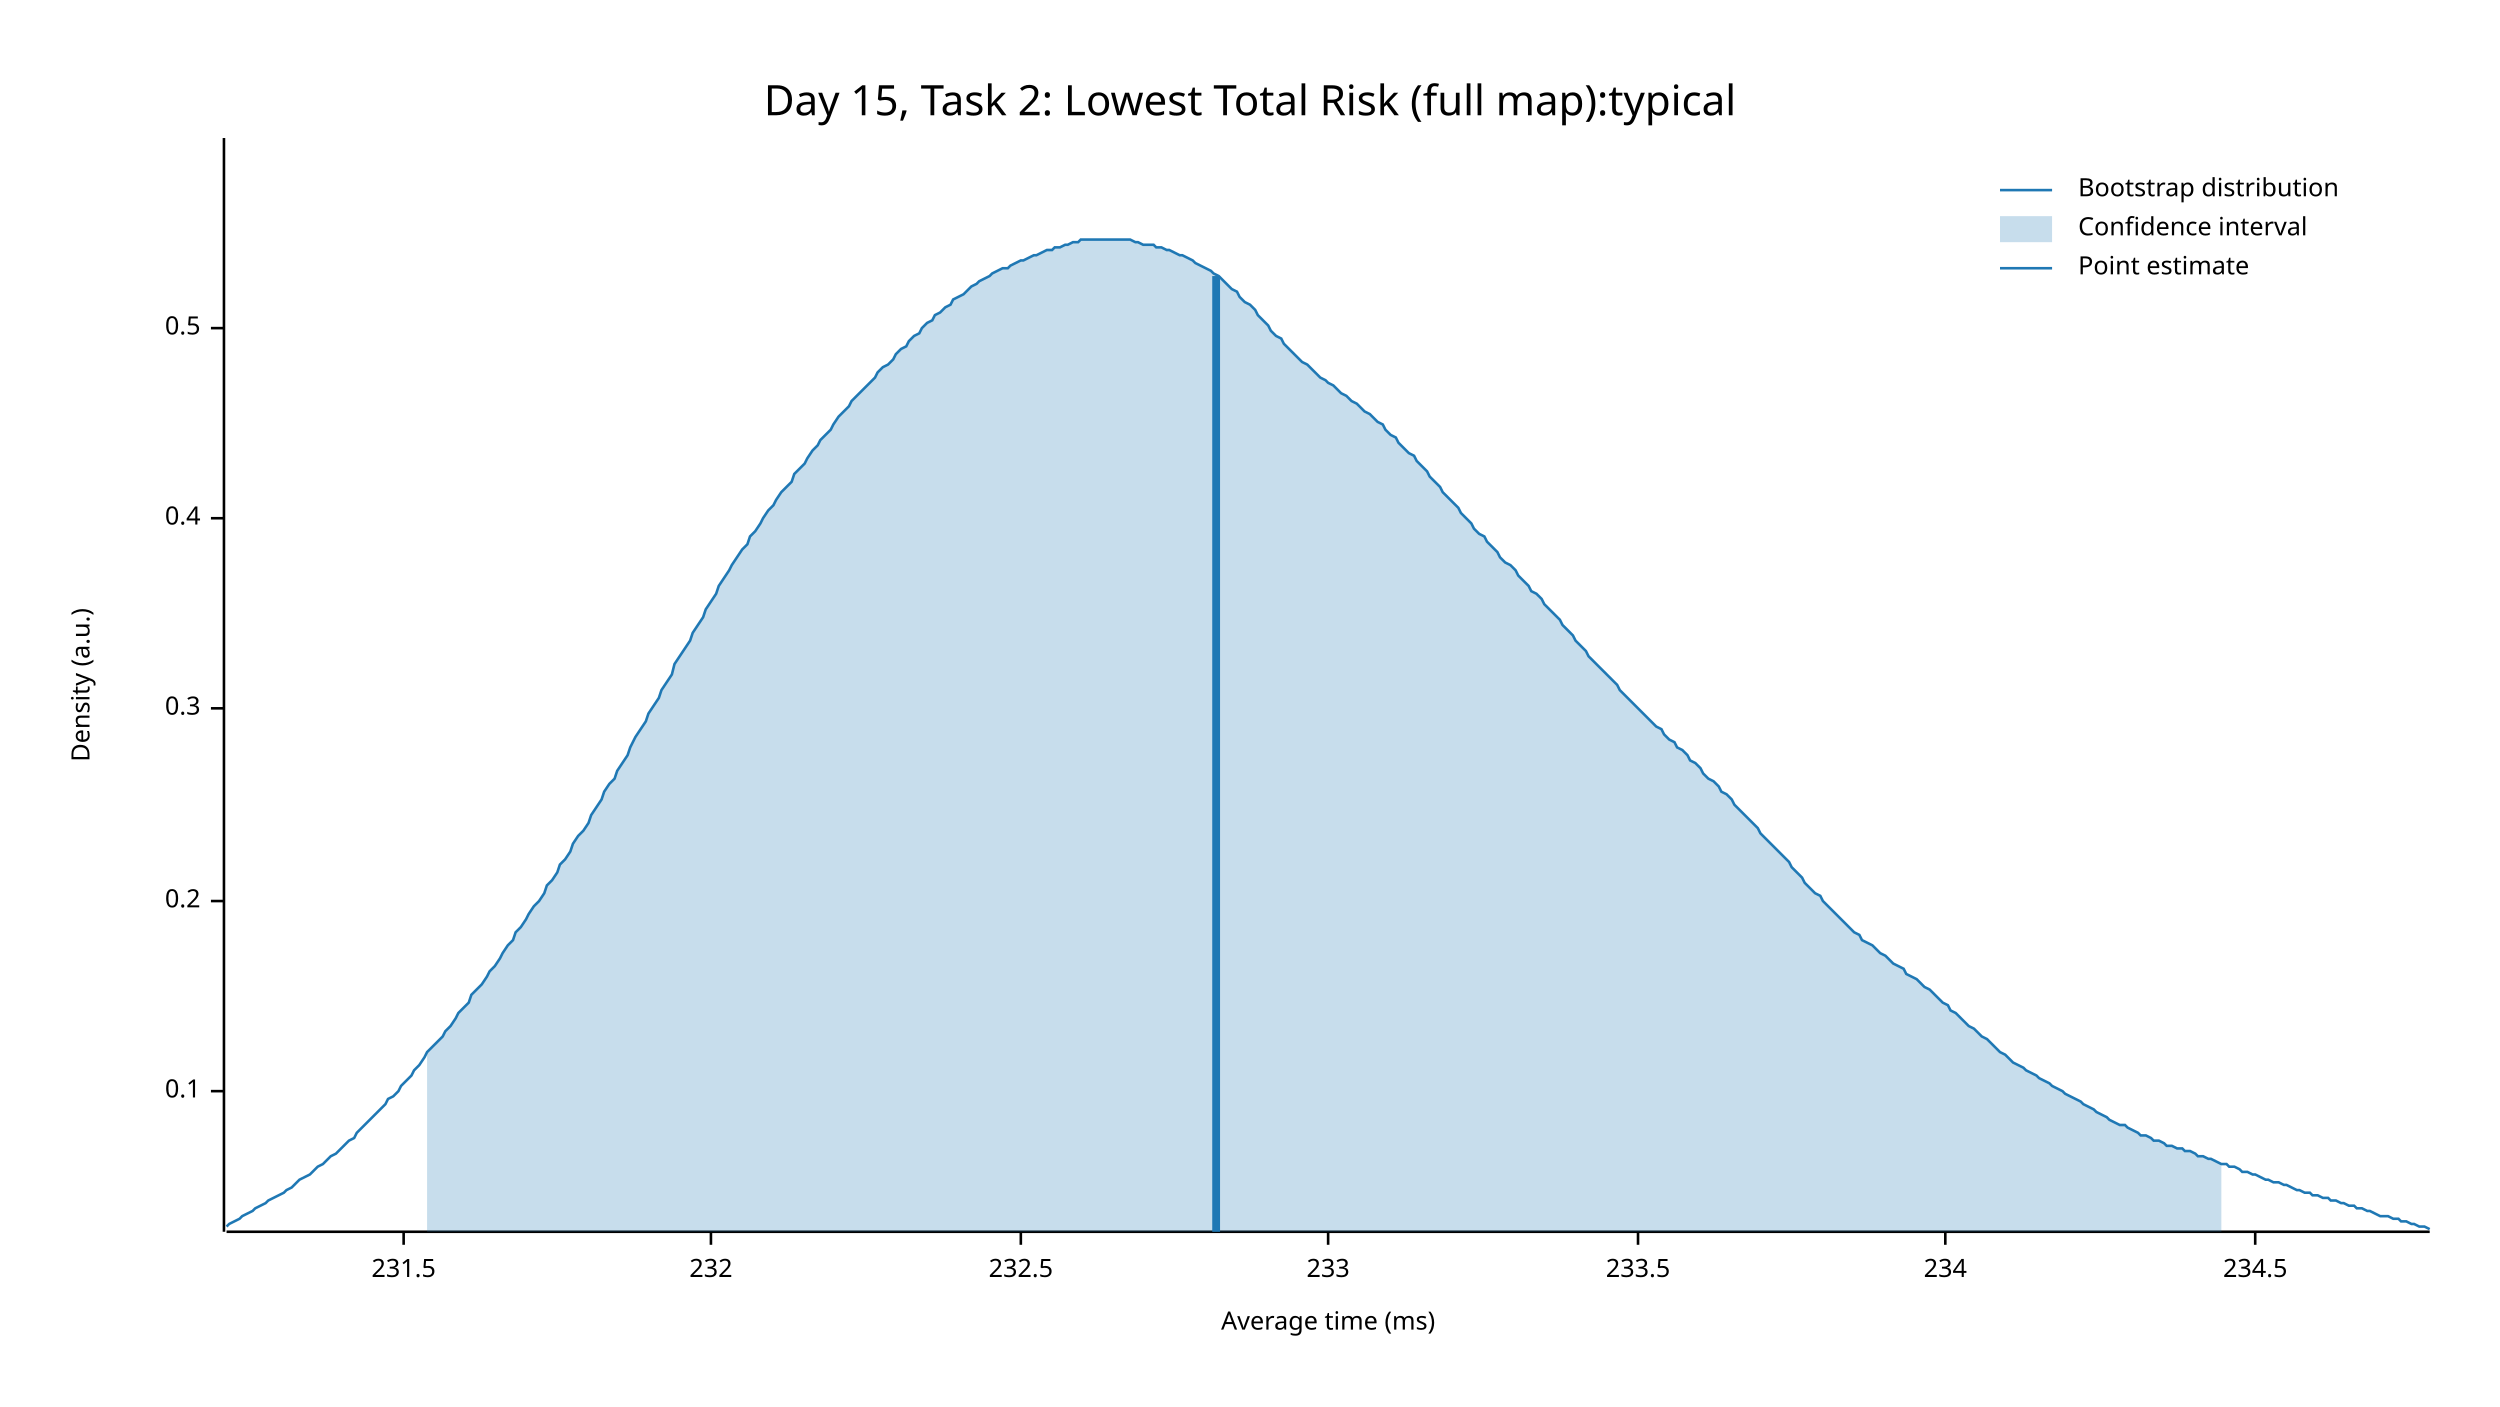
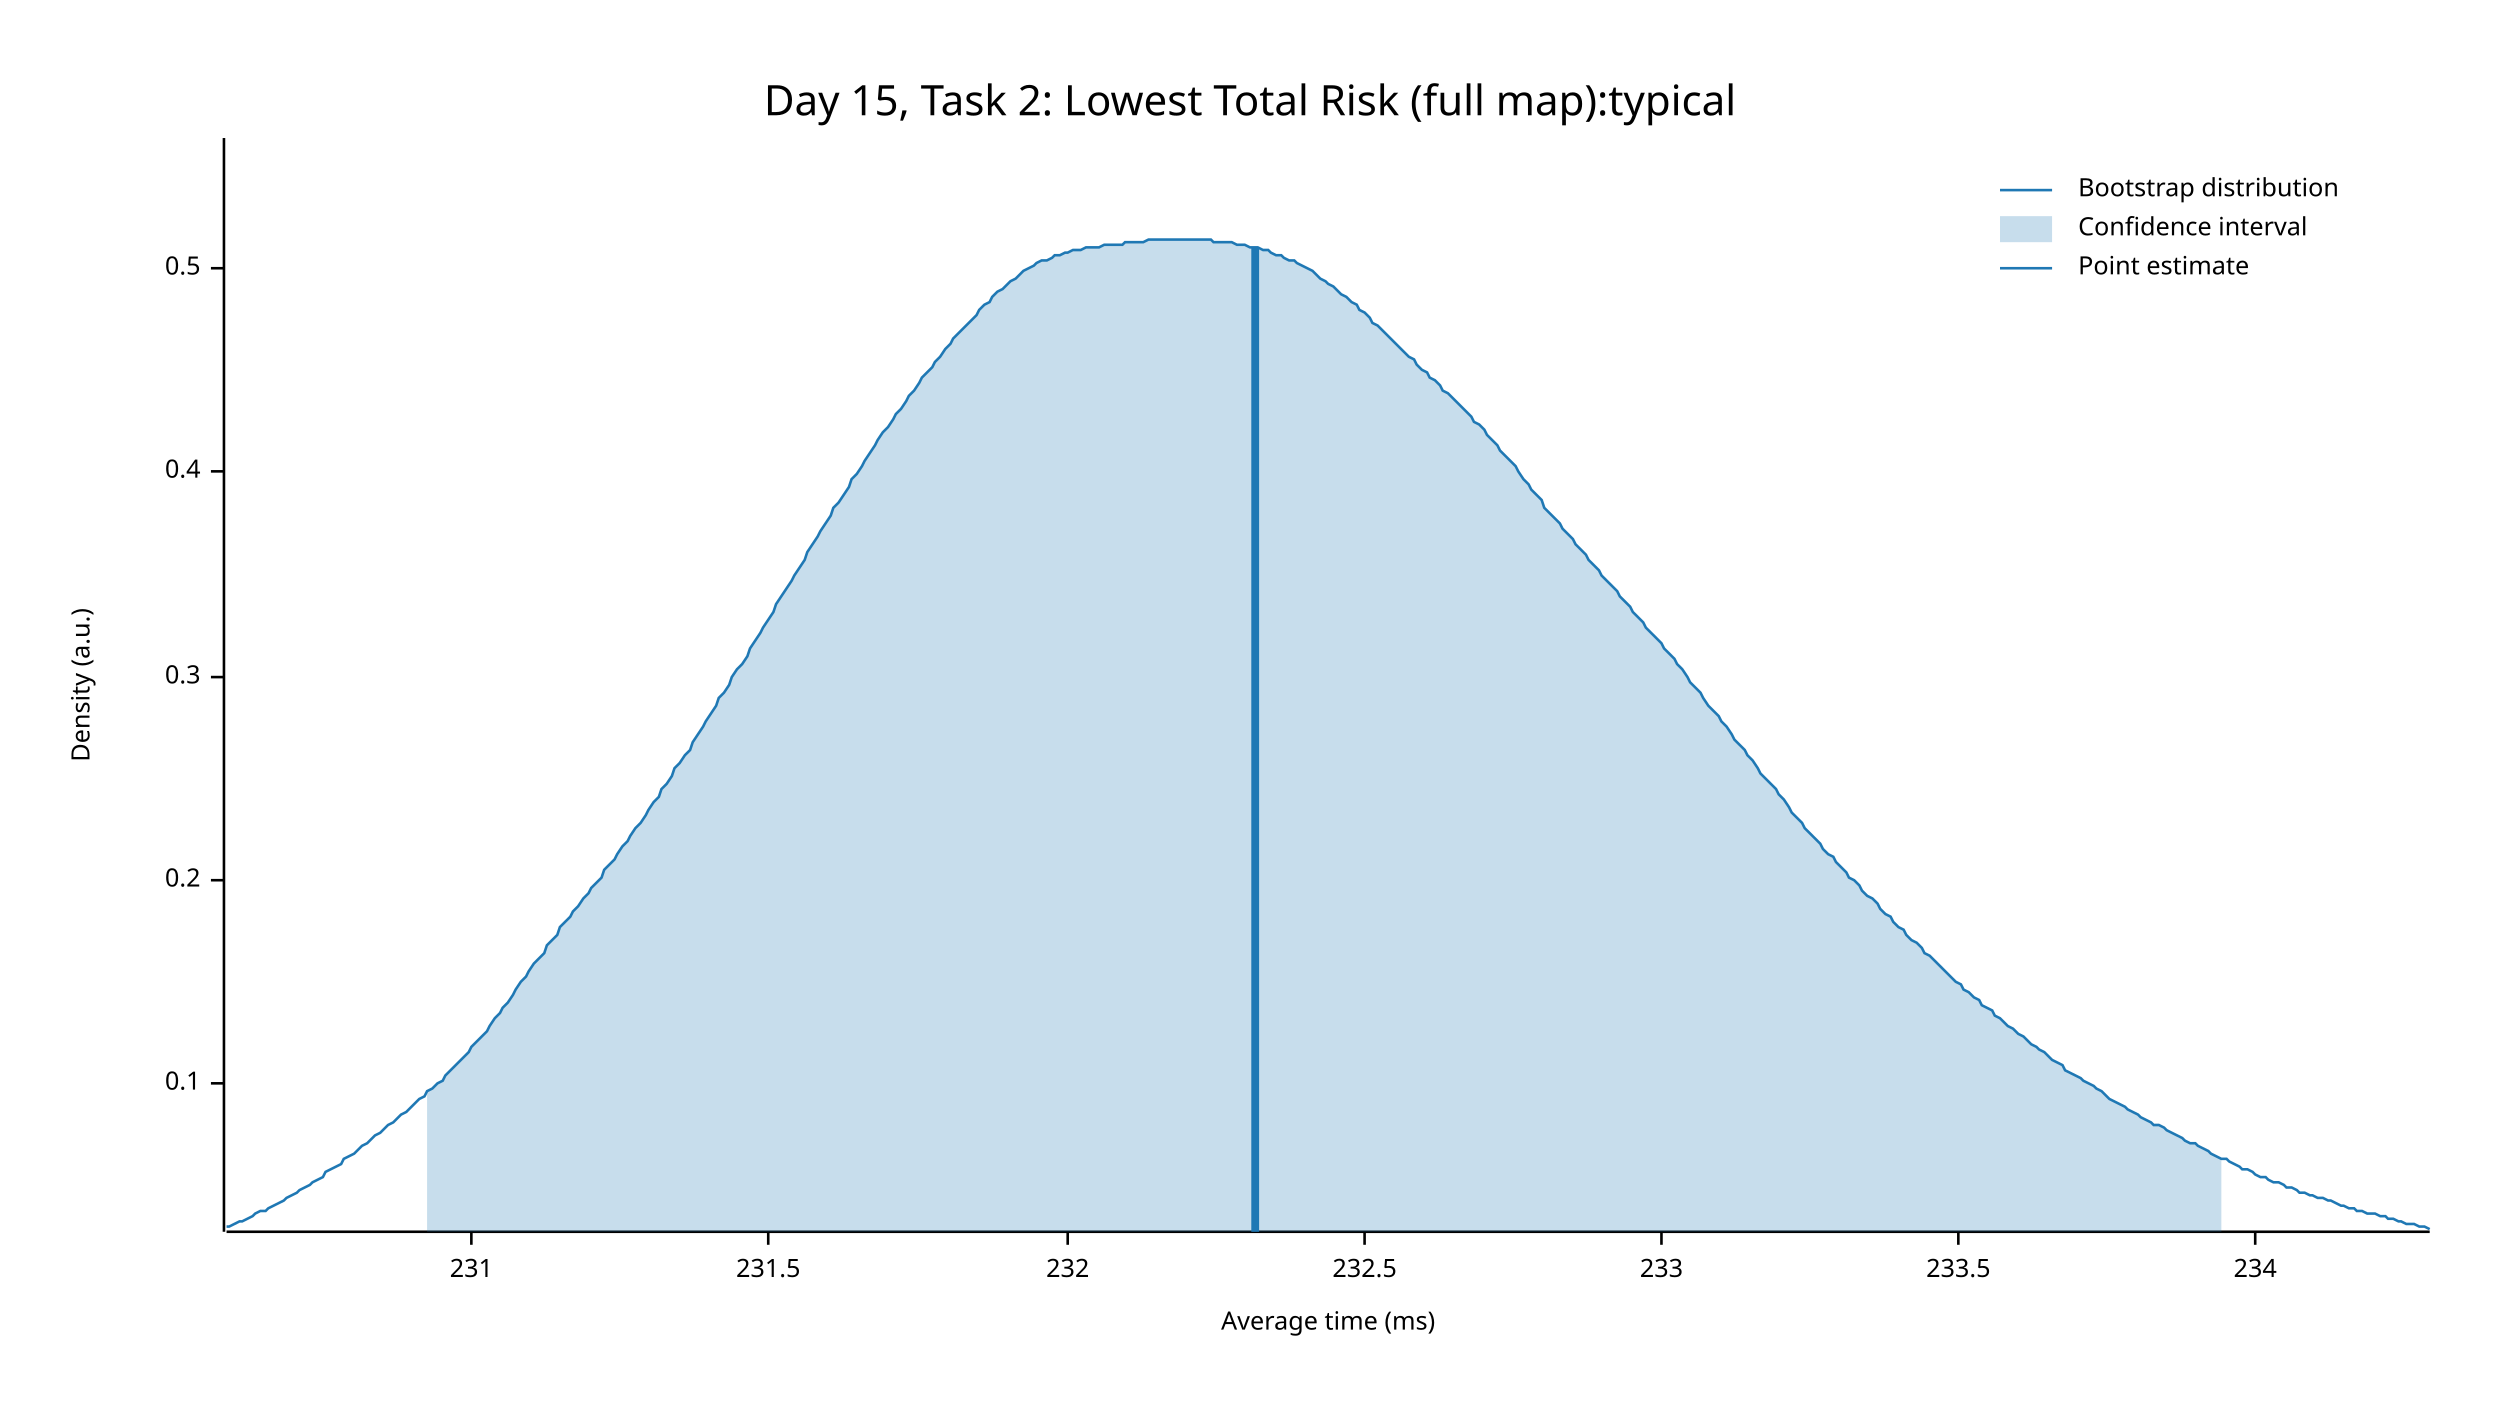
<svg xmlns="http://www.w3.org/2000/svg" width="960" height="540" viewBox="0 0 960 540">
  <text x="480" y="32" dy="0.76em" text-anchor="middle" font-family="sans-serif" font-size="16.129" opacity="1" fill="#000000">
Day 15, Task 2: Lowest Total Risk (full map):typical
</text>
  <text x="27" y="263" dy="0.76em" text-anchor="middle" font-family="sans-serif" font-size="9.677" opacity="1" fill="#000000" transform="rotate(270, 27, 263)">
Density (a.u.)
</text>
  <text x="510" y="513" dy="-0.5ex" text-anchor="middle" font-family="sans-serif" font-size="9.677" opacity="1" fill="#000000">
Average time (ms)
</text>
  <polyline fill="none" opacity="1" stroke="#000000" stroke-width="1" points="86,53 86,473 " />
-   <text x="77" y="419" dy="0.5ex" text-anchor="end" font-family="sans-serif" font-size="9.677" opacity="1" fill="#000000">
+   <text x="77" y="416" dy="0.5ex" text-anchor="end" font-family="sans-serif" font-size="9.677" opacity="1" fill="#000000">
0.1
</text>
-   <polyline fill="none" opacity="1" stroke="#000000" stroke-width="1" points="81,419 86,419 " />
-   <text x="77" y="346" dy="0.5ex" text-anchor="end" font-family="sans-serif" font-size="9.677" opacity="1" fill="#000000">
+   <polyline fill="none" opacity="1" stroke="#000000" stroke-width="1" points="81,416 86,416 " />
+   <text x="77" y="338" dy="0.5ex" text-anchor="end" font-family="sans-serif" font-size="9.677" opacity="1" fill="#000000">
0.2
</text>
-   <polyline fill="none" opacity="1" stroke="#000000" stroke-width="1" points="81,346 86,346 " />
-   <text x="77" y="272" dy="0.5ex" text-anchor="end" font-family="sans-serif" font-size="9.677" opacity="1" fill="#000000">
+   <polyline fill="none" opacity="1" stroke="#000000" stroke-width="1" points="81,338 86,338 " />
+   <text x="77" y="260" dy="0.5ex" text-anchor="end" font-family="sans-serif" font-size="9.677" opacity="1" fill="#000000">
0.3
</text>
-   <polyline fill="none" opacity="1" stroke="#000000" stroke-width="1" points="81,272 86,272 " />
-   <text x="77" y="199" dy="0.5ex" text-anchor="end" font-family="sans-serif" font-size="9.677" opacity="1" fill="#000000">
+   <polyline fill="none" opacity="1" stroke="#000000" stroke-width="1" points="81,260 86,260 " />
+   <text x="77" y="181" dy="0.5ex" text-anchor="end" font-family="sans-serif" font-size="9.677" opacity="1" fill="#000000">
0.4
</text>
-   <polyline fill="none" opacity="1" stroke="#000000" stroke-width="1" points="81,199 86,199 " />
-   <text x="77" y="126" dy="0.5ex" text-anchor="end" font-family="sans-serif" font-size="9.677" opacity="1" fill="#000000">
+   <polyline fill="none" opacity="1" stroke="#000000" stroke-width="1" points="81,181 86,181 " />
+   <text x="77" y="103" dy="0.5ex" text-anchor="end" font-family="sans-serif" font-size="9.677" opacity="1" fill="#000000">
0.5
</text>
-   <polyline fill="none" opacity="1" stroke="#000000" stroke-width="1" points="81,126 86,126 " />
+   <polyline fill="none" opacity="1" stroke="#000000" stroke-width="1" points="81,103 86,103 " />
  <polyline fill="none" opacity="1" stroke="#000000" stroke-width="1" points="87,473 933,473 " />
-   <text x="155" y="483" dy="0.76em" text-anchor="middle" font-family="sans-serif" font-size="9.677" opacity="1" fill="#000000">
+   <text x="181" y="483" dy="0.76em" text-anchor="middle" font-family="sans-serif" font-size="9.677" opacity="1" fill="#000000">
+ 231
+ </text>
+   <polyline fill="none" opacity="1" stroke="#000000" stroke-width="1" points="181,473 181,478 " />
+   <text x="295" y="483" dy="0.76em" text-anchor="middle" font-family="sans-serif" font-size="9.677" opacity="1" fill="#000000">
231.5
</text>
-   <polyline fill="none" opacity="1" stroke="#000000" stroke-width="1" points="155,473 155,478 " />
-   <text x="273" y="483" dy="0.76em" text-anchor="middle" font-family="sans-serif" font-size="9.677" opacity="1" fill="#000000">
+   <polyline fill="none" opacity="1" stroke="#000000" stroke-width="1" points="295,473 295,478 " />
+   <text x="410" y="483" dy="0.76em" text-anchor="middle" font-family="sans-serif" font-size="9.677" opacity="1" fill="#000000">
232
</text>
-   <polyline fill="none" opacity="1" stroke="#000000" stroke-width="1" points="273,473 273,478 " />
-   <text x="392" y="483" dy="0.76em" text-anchor="middle" font-family="sans-serif" font-size="9.677" opacity="1" fill="#000000">
+   <polyline fill="none" opacity="1" stroke="#000000" stroke-width="1" points="410,473 410,478 " />
+   <text x="524" y="483" dy="0.76em" text-anchor="middle" font-family="sans-serif" font-size="9.677" opacity="1" fill="#000000">
232.5
</text>
-   <polyline fill="none" opacity="1" stroke="#000000" stroke-width="1" points="392,473 392,478 " />
-   <text x="510" y="483" dy="0.76em" text-anchor="middle" font-family="sans-serif" font-size="9.677" opacity="1" fill="#000000">
+   <polyline fill="none" opacity="1" stroke="#000000" stroke-width="1" points="524,473 524,478 " />
+   <text x="638" y="483" dy="0.76em" text-anchor="middle" font-family="sans-serif" font-size="9.677" opacity="1" fill="#000000">
233
</text>
-   <polyline fill="none" opacity="1" stroke="#000000" stroke-width="1" points="510,473 510,478 " />
-   <text x="629" y="483" dy="0.76em" text-anchor="middle" font-family="sans-serif" font-size="9.677" opacity="1" fill="#000000">
+   <polyline fill="none" opacity="1" stroke="#000000" stroke-width="1" points="638,473 638,478 " />
+   <text x="752" y="483" dy="0.76em" text-anchor="middle" font-family="sans-serif" font-size="9.677" opacity="1" fill="#000000">
233.5
</text>
-   <polyline fill="none" opacity="1" stroke="#000000" stroke-width="1" points="629,473 629,478 " />
-   <text x="747" y="483" dy="0.76em" text-anchor="middle" font-family="sans-serif" font-size="9.677" opacity="1" fill="#000000">
+   <polyline fill="none" opacity="1" stroke="#000000" stroke-width="1" points="752,473 752,478 " />
+   <text x="866" y="483" dy="0.76em" text-anchor="middle" font-family="sans-serif" font-size="9.677" opacity="1" fill="#000000">
234
</text>
-   <polyline fill="none" opacity="1" stroke="#000000" stroke-width="1" points="747,473 747,478 " />
-   <text x="866" y="483" dy="0.76em" text-anchor="middle" font-family="sans-serif" font-size="9.677" opacity="1" fill="#000000">
- 234.5
- </text>
  <polyline fill="none" opacity="1" stroke="#000000" stroke-width="1" points="866,473 866,478 " />
-   <polyline fill="none" opacity="1" stroke="#1F78B4" stroke-width="1" points="87,471 88,470 90,469 92,468 93,467 95,466 97,465 98,464 100,463 102,462 103,461 105,460 107,459 109,458 110,457 112,456 114,454 115,453 117,452 119,451 120,450 122,448 124,447 125,446 127,444 129,443 131,441 132,440 134,438 136,437 137,435 139,433 141,431 142,430 144,428 146,426 148,424 149,422 151,421 153,419 154,417 156,415 158,413 159,411 161,409 163,406 164,404 166,402 168,400 170,398 171,396 173,394 175,391 176,389 178,387 180,385 181,382 183,380 185,378 187,375 188,373 190,371 192,368 193,366 195,363 197,361 198,358 200,356 202,353 203,351 205,348 207,346 209,343 210,340 212,338 214,335 215,332 217,330 219,327 220,324 222,321 224,319 226,316 227,313 229,310 231,307 232,304 234,301 236,299 237,296 239,293 241,290 242,287 244,283 246,280 248,277 249,274 251,271 253,268 254,265 256,262 258,259 259,255 261,252 263,249 265,246 266,243 268,240 270,237 271,234 273,231 275,228 276,225 278,222 280,219 281,217 283,214 285,211 287,209 288,206 290,204 292,201 293,199 295,196 297,194 298,192 300,189 302,187 304,185 305,182 307,180 309,178 310,176 312,173 314,171 315,169 317,167 319,165 320,163 322,160 324,158 326,156 327,154 329,152 331,150 332,149 334,147 336,145 337,143 339,141 341,140 343,138 344,136 346,134 348,133 349,131 351,129 353,128 354,126 356,124 358,123 359,121 361,120 363,118 365,117 366,115 368,114 370,113 371,112 373,110 375,109 376,108 378,107 380,106 381,105 383,104 385,103 387,103 388,102 390,101 392,100 393,100 395,99 397,98 398,98 400,97 402,96 404,96 405,95 407,95 409,94 410,94 412,93 414,93 415,92 417,92 419,92 420,92 422,92 424,92 426,92 427,92 429,92 431,92 432,92 434,92 436,93 437,93 439,94 441,94 443,94 444,95 446,95 448,96 449,96 451,97 453,98 454,98 456,99 458,100 459,101 461,102 463,103 465,104 466,105 468,106 470,108 471,109 473,111 475,112 476,114 478,116 480,117 482,119 483,121 485,123 487,125 488,127 490,129 492,130 493,132 495,134 497,136 498,137 500,139 502,140 504,142 505,143 507,145 509,146 510,147 512,148 514,150 515,151 517,152 519,154 521,155 522,156 524,158 526,159 527,160 529,162 531,163 532,165 534,167 536,168 537,170 539,172 541,174 543,175 544,177 546,179 548,181 549,183 551,185 553,187 554,189 556,191 558,193 560,195 561,197 563,199 565,201 566,203 568,205 570,206 571,208 573,210 575,212 576,214 578,216 580,217 582,219 583,221 585,223 587,225 588,227 590,228 592,230 593,232 595,234 597,236 599,238 600,240 602,242 604,244 605,246 607,248 609,250 610,252 612,254 614,256 615,257 617,259 619,261 621,263 622,265 624,267 626,269 627,270 629,272 631,274 632,275 634,277 636,279 638,280 639,282 641,284 643,285 644,287 646,288 648,290 649,292 651,293 653,295 654,297 656,299 658,300 660,302 661,304 663,305 665,307 666,309 668,311 670,313 671,314 673,316 675,318 676,320 678,322 680,324 682,326 683,327 685,329 687,331 688,333 690,335 692,337 693,339 695,341 697,343 699,344 700,346 702,348 704,350 705,351 707,353 709,355 710,356 712,358 714,359 715,361 717,362 719,363 721,365 722,366 724,367 726,369 727,370 729,371 731,372 732,374 734,375 736,376 738,378 739,379 741,380 743,382 744,383 746,385 748,386 749,388 751,389 753,391 754,392 756,394 758,395 760,397 761,398 763,399 765,401 766,402 768,404 770,405 771,406 773,408 775,409 777,410 778,411 780,412 782,413 783,414 785,415 787,416 788,417 790,418 792,419 793,420 795,421 797,422 799,423 800,424 802,425 804,426 805,427 807,428 809,429 810,430 812,431 814,432 816,432 817,433 819,434 821,435 822,436 824,436 826,437 827,438 829,438 831,439 832,440 834,440 836,441 838,441 839,442 841,442 843,443 844,444 846,444 848,445 849,445 851,446 853,447 855,447 856,448 858,448 860,449 861,450 863,450 865,451 866,451 868,452 870,453 871,453 873,454 875,454 877,455 878,455 880,456 882,457 883,457 885,458 887,458 888,459 890,459 892,460 894,460 895,461 897,461 899,462 900,462 902,463 904,463 905,464 907,464 909,465 910,465 912,466 914,467 916,467 917,467 919,468 921,468 922,469 924,469 926,470 927,470 929,471 931,471 933,472 " />
-   <polygon opacity="0.25" fill="#1F78B4" points="164,404 166,402 168,400 170,398 171,396 173,394 175,391 176,389 178,387 180,385 181,382 183,380 185,378 187,375 188,373 190,371 192,368 193,366 195,363 197,361 198,358 200,356 202,353 203,351 205,348 207,346 209,343 210,340 212,338 214,335 215,332 217,330 219,327 220,324 222,321 224,319 226,316 227,313 229,310 231,307 232,304 234,301 236,299 237,296 239,293 241,290 242,287 244,283 246,280 248,277 249,274 251,271 253,268 254,265 256,262 258,259 259,255 261,252 263,249 265,246 266,243 268,240 270,237 271,234 273,231 275,228 276,225 278,222 280,219 281,217 283,214 285,211 287,209 288,206 290,204 292,201 293,199 295,196 297,194 298,192 300,189 302,187 304,185 305,182 307,180 309,178 310,176 312,173 314,171 315,169 317,167 319,165 320,163 322,160 324,158 326,156 327,154 329,152 331,150 332,149 334,147 336,145 337,143 339,141 341,140 343,138 344,136 346,134 348,133 349,131 351,129 353,128 354,126 356,124 358,123 359,121 361,120 363,118 365,117 366,115 368,114 370,113 371,112 373,110 375,109 376,108 378,107 380,106 381,105 383,104 385,103 387,103 388,102 390,101 392,100 393,100 395,99 397,98 398,98 400,97 402,96 404,96 405,95 407,95 409,94 410,94 412,93 414,93 415,92 417,92 419,92 420,92 422,92 424,92 426,92 427,92 429,92 431,92 432,92 434,92 436,93 437,93 439,94 441,94 443,94 444,95 446,95 448,96 449,96 451,97 453,98 454,98 456,99 458,100 459,101 461,102 463,103 465,104 466,105 468,106 470,108 471,109 473,111 475,112 476,114 478,116 480,117 482,119 483,121 485,123 487,125 488,127 490,129 492,130 493,132 495,134 497,136 498,137 500,139 502,140 504,142 505,143 507,145 509,146 510,147 512,148 514,150 515,151 517,152 519,154 521,155 522,156 524,158 526,159 527,160 529,162 531,163 532,165 534,167 536,168 537,170 539,172 541,174 543,175 544,177 546,179 548,181 549,183 551,185 553,187 554,189 556,191 558,193 560,195 561,197 563,199 565,201 566,203 568,205 570,206 571,208 573,210 575,212 576,214 578,216 580,217 582,219 583,221 585,223 587,225 588,227 590,228 592,230 593,232 595,234 597,236 599,238 600,240 602,242 604,244 605,246 607,248 609,250 610,252 612,254 614,256 615,257 617,259 619,261 621,263 622,265 624,267 626,269 627,270 629,272 631,274 632,275 634,277 636,279 638,280 639,282 641,284 643,285 644,287 646,288 648,290 649,292 651,293 653,295 654,297 656,299 658,300 660,302 661,304 663,305 665,307 666,309 668,311 670,313 671,314 673,316 675,318 676,320 678,322 680,324 682,326 683,327 685,329 687,331 688,333 690,335 692,337 693,339 695,341 697,343 699,344 700,346 702,348 704,350 705,351 707,353 709,355 710,356 712,358 714,359 715,361 717,362 719,363 721,365 722,366 724,367 726,369 727,370 729,371 731,372 732,374 734,375 736,376 738,378 739,379 741,380 743,382 744,383 746,385 748,386 749,388 751,389 753,391 754,392 756,394 758,395 760,397 761,398 763,399 765,401 766,402 768,404 770,405 771,406 773,408 775,409 777,410 778,411 780,412 782,413 783,414 785,415 787,416 788,417 790,418 792,419 793,420 795,421 797,422 799,423 800,424 802,425 804,426 805,427 807,428 809,429 810,430 812,431 814,432 816,432 817,433 819,434 821,435 822,436 824,436 826,437 827,438 829,438 831,439 832,440 834,440 836,441 838,441 839,442 841,442 843,443 844,444 846,444 848,445 849,445 851,446 853,447 853,473 164,473 " />
-   <polyline fill="none" opacity="1" stroke="#1F78B4" stroke-width="3" points="467,473 467,106 " />
+   <polyline fill="none" opacity="1" stroke="#1F78B4" stroke-width="1" points="87,471 88,471 90,470 92,469 93,469 95,468 97,467 98,466 100,465 102,465 103,464 105,463 107,462 109,461 110,460 112,459 114,458 115,457 117,456 119,455 120,454 122,453 124,452 125,450 127,449 129,448 131,447 132,445 134,444 136,443 137,442 139,440 141,439 142,438 144,436 146,435 148,433 149,432 151,431 153,429 154,428 156,427 158,425 159,424 161,422 163,421 164,419 166,418 168,416 170,415 171,413 173,411 175,409 176,408 178,406 180,404 181,402 183,400 185,398 187,396 188,394 190,391 192,389 193,387 195,385 197,382 198,380 200,377 202,375 203,373 205,370 207,368 209,366 210,363 212,361 214,359 215,356 217,354 219,352 220,350 222,348 224,345 226,343 227,341 229,339 231,337 232,334 234,332 236,330 237,328 239,325 241,323 242,321 244,318 246,316 248,313 249,311 251,308 253,306 254,303 256,301 258,298 259,295 261,293 263,290 265,288 266,285 268,282 270,279 271,277 273,274 275,271 276,268 278,266 280,263 281,260 283,257 285,255 287,252 288,249 290,246 292,243 293,241 295,238 297,235 298,232 300,229 302,226 304,223 305,221 307,218 309,215 310,212 312,209 314,206 315,204 317,201 319,198 320,195 322,193 324,190 326,187 327,184 329,182 331,179 332,177 334,174 336,171 337,169 339,166 341,164 343,161 344,159 346,157 348,154 349,152 351,150 353,147 354,145 356,143 358,141 359,139 361,137 363,134 365,132 366,130 368,128 370,126 371,125 373,123 375,121 376,119 378,117 380,116 381,114 383,112 385,111 387,109 388,108 390,107 392,105 393,104 395,103 397,102 398,101 400,100 402,100 404,99 405,98 407,98 409,97 410,97 412,96 414,96 415,96 417,95 419,95 420,95 422,95 424,94 426,94 427,94 429,94 431,94 432,93 434,93 436,93 437,93 439,93 441,92 443,92 444,92 446,92 448,92 449,92 451,92 453,92 454,92 456,92 458,92 459,92 461,92 463,92 465,92 466,93 468,93 470,93 471,93 473,93 475,94 476,94 478,94 480,95 482,95 483,95 485,96 487,96 488,97 490,98 492,98 493,99 495,100 497,100 498,101 500,102 502,103 504,104 505,105 507,107 509,108 510,109 512,110 514,112 515,113 517,114 519,116 521,117 522,119 524,120 526,122 527,124 529,125 531,127 532,128 534,130 536,132 537,133 539,135 541,137 543,138 544,140 546,142 548,143 549,145 551,146 553,148 554,150 556,151 558,153 560,155 561,156 563,158 565,160 566,162 568,163 570,165 571,167 573,169 575,171 576,173 578,175 580,177 582,179 583,181 585,184 587,186 588,188 590,190 592,192 593,195 595,197 597,199 599,201 600,203 602,205 604,207 605,209 607,211 609,213 610,215 612,217 614,219 615,221 617,223 619,225 621,227 622,229 624,231 626,233 627,235 629,237 631,239 632,241 634,243 636,245 638,247 639,249 641,251 643,253 644,255 646,257 648,260 649,262 651,264 653,266 654,268 656,271 658,273 660,275 661,277 663,279 665,282 666,284 668,286 670,288 671,290 673,292 675,295 676,297 678,299 680,301 682,303 683,305 685,307 687,310 688,312 690,314 692,316 693,318 695,320 697,322 699,324 700,326 702,328 704,329 705,331 707,333 709,335 710,337 712,338 714,340 715,342 717,344 719,345 721,347 722,349 724,351 726,352 727,354 729,356 731,357 732,359 734,361 736,362 738,364 739,366 741,367 743,369 744,370 746,372 748,374 749,375 751,377 753,378 754,380 756,381 758,383 760,384 761,386 763,387 765,388 766,390 768,391 770,393 771,394 773,395 775,397 777,398 778,399 780,401 782,402 783,403 785,404 787,406 788,407 790,408 792,409 793,411 795,412 797,413 799,414 800,415 802,416 804,417 805,418 807,419 809,421 810,422 812,423 814,424 816,425 817,426 819,427 821,428 822,429 824,430 826,431 827,432 829,432 831,433 832,434 834,435 836,436 838,437 839,438 841,439 843,439 844,440 846,441 848,442 849,443 851,444 853,445 855,445 856,446 858,447 860,448 861,449 863,449 865,450 866,451 868,452 870,452 871,453 873,454 875,454 877,455 878,456 880,456 882,457 883,458 885,458 887,459 888,459 890,460 892,460 894,461 895,461 897,462 899,463 900,463 902,464 904,464 905,465 907,465 909,466 910,466 912,466 914,467 916,467 917,468 919,468 921,469 922,469 924,470 926,470 927,470 929,471 931,471 933,472 " />
+   <polygon opacity="0.25" fill="#1F78B4" points="164,419 166,418 168,416 170,415 171,413 173,411 175,409 176,408 178,406 180,404 181,402 183,400 185,398 187,396 188,394 190,391 192,389 193,387 195,385 197,382 198,380 200,377 202,375 203,373 205,370 207,368 209,366 210,363 212,361 214,359 215,356 217,354 219,352 220,350 222,348 224,345 226,343 227,341 229,339 231,337 232,334 234,332 236,330 237,328 239,325 241,323 242,321 244,318 246,316 248,313 249,311 251,308 253,306 254,303 256,301 258,298 259,295 261,293 263,290 265,288 266,285 268,282 270,279 271,277 273,274 275,271 276,268 278,266 280,263 281,260 283,257 285,255 287,252 288,249 290,246 292,243 293,241 295,238 297,235 298,232 300,229 302,226 304,223 305,221 307,218 309,215 310,212 312,209 314,206 315,204 317,201 319,198 320,195 322,193 324,190 326,187 327,184 329,182 331,179 332,177 334,174 336,171 337,169 339,166 341,164 343,161 344,159 346,157 348,154 349,152 351,150 353,147 354,145 356,143 358,141 359,139 361,137 363,134 365,132 366,130 368,128 370,126 371,125 373,123 375,121 376,119 378,117 380,116 381,114 383,112 385,111 387,109 388,108 390,107 392,105 393,104 395,103 397,102 398,101 400,100 402,100 404,99 405,98 407,98 409,97 410,97 412,96 414,96 415,96 417,95 419,95 420,95 422,95 424,94 426,94 427,94 429,94 431,94 432,93 434,93 436,93 437,93 439,93 441,92 443,92 444,92 446,92 448,92 449,92 451,92 453,92 454,92 456,92 458,92 459,92 461,92 463,92 465,92 466,93 468,93 470,93 471,93 473,93 475,94 476,94 478,94 480,95 482,95 483,95 485,96 487,96 488,97 490,98 492,98 493,99 495,100 497,100 498,101 500,102 502,103 504,104 505,105 507,107 509,108 510,109 512,110 514,112 515,113 517,114 519,116 521,117 522,119 524,120 526,122 527,124 529,125 531,127 532,128 534,130 536,132 537,133 539,135 541,137 543,138 544,140 546,142 548,143 549,145 551,146 553,148 554,150 556,151 558,153 560,155 561,156 563,158 565,160 566,162 568,163 570,165 571,167 573,169 575,171 576,173 578,175 580,177 582,179 583,181 585,184 587,186 588,188 590,190 592,192 593,195 595,197 597,199 599,201 600,203 602,205 604,207 605,209 607,211 609,213 610,215 612,217 614,219 615,221 617,223 619,225 621,227 622,229 624,231 626,233 627,235 629,237 631,239 632,241 634,243 636,245 638,247 639,249 641,251 643,253 644,255 646,257 648,260 649,262 651,264 653,266 654,268 656,271 658,273 660,275 661,277 663,279 665,282 666,284 668,286 670,288 671,290 673,292 675,295 676,297 678,299 680,301 682,303 683,305 685,307 687,310 688,312 690,314 692,316 693,318 695,320 697,322 699,324 700,326 702,328 704,329 705,331 707,333 709,335 710,337 712,338 714,340 715,342 717,344 719,345 721,347 722,349 724,351 726,352 727,354 729,356 731,357 732,359 734,361 736,362 738,364 739,366 741,367 743,369 744,370 746,372 748,374 749,375 751,377 753,378 754,380 756,381 758,383 760,384 761,386 763,387 765,388 766,390 768,391 770,393 771,394 773,395 775,397 777,398 778,399 780,401 782,402 783,403 785,404 787,406 788,407 790,408 792,409 793,411 795,412 797,413 799,414 800,415 802,416 804,417 805,418 807,419 809,421 810,422 812,423 814,424 816,425 817,426 819,427 821,428 822,429 824,430 826,431 827,432 829,432 831,433 832,434 834,435 836,436 838,437 839,438 841,439 843,439 844,440 846,441 848,442 849,443 851,444 853,445 853,473 164,473 " />
+   <polyline fill="none" opacity="1" stroke="#1F78B4" stroke-width="3" points="482,473 482,95 " />
  <text x="798" y="68" dy="0.76em" text-anchor="start" font-family="sans-serif" font-size="9.677" opacity="1" fill="#000000">
Bootstrap distribution
</text>
  <text x="798" y="83" dy="0.76em" text-anchor="start" font-family="sans-serif" font-size="9.677" opacity="1" fill="#000000">
Confidence interval
</text>
  <text x="798" y="98" dy="0.76em" text-anchor="start" font-family="sans-serif" font-size="9.677" opacity="1" fill="#000000">
Point estimate
</text>
  <polyline fill="none" opacity="1" stroke="#1F78B4" stroke-width="1" points="768,73 788,73 " />
  <rect x="768" y="83" width="20" height="10" opacity="0.25" fill="#1F78B4" stroke="none" />
  <polyline fill="none" opacity="1" stroke="#1F78B4" stroke-width="1" points="768,103 788,103 " />
</svg>
